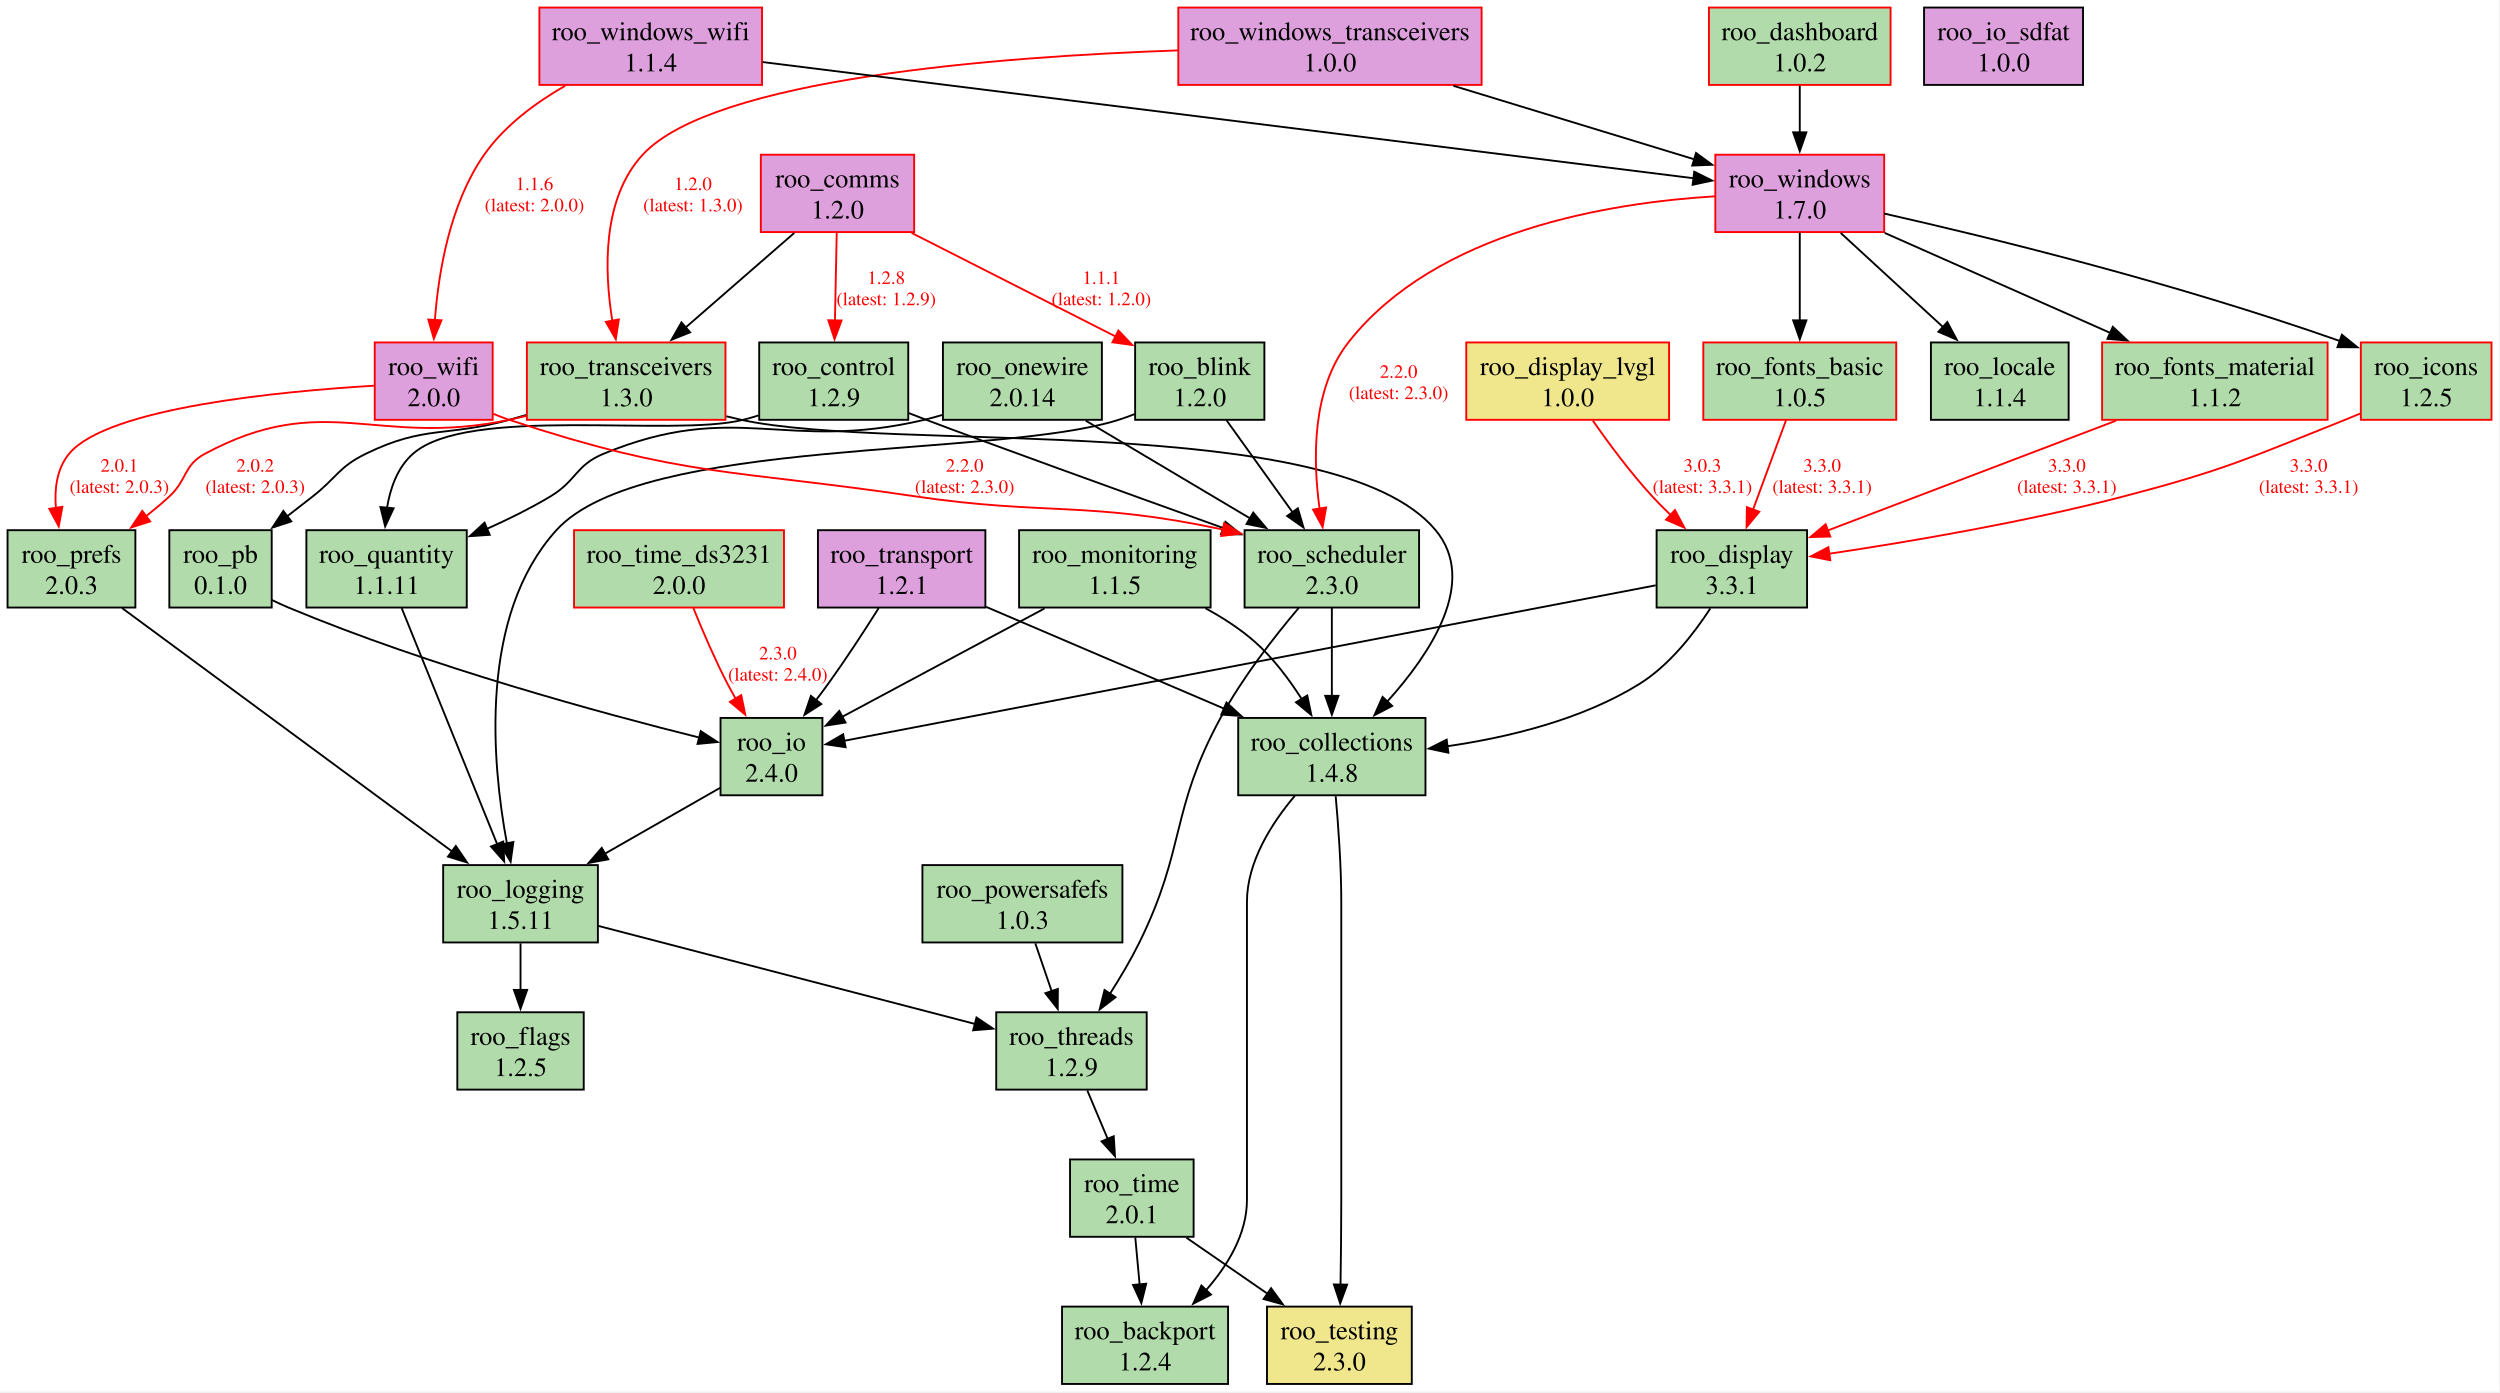
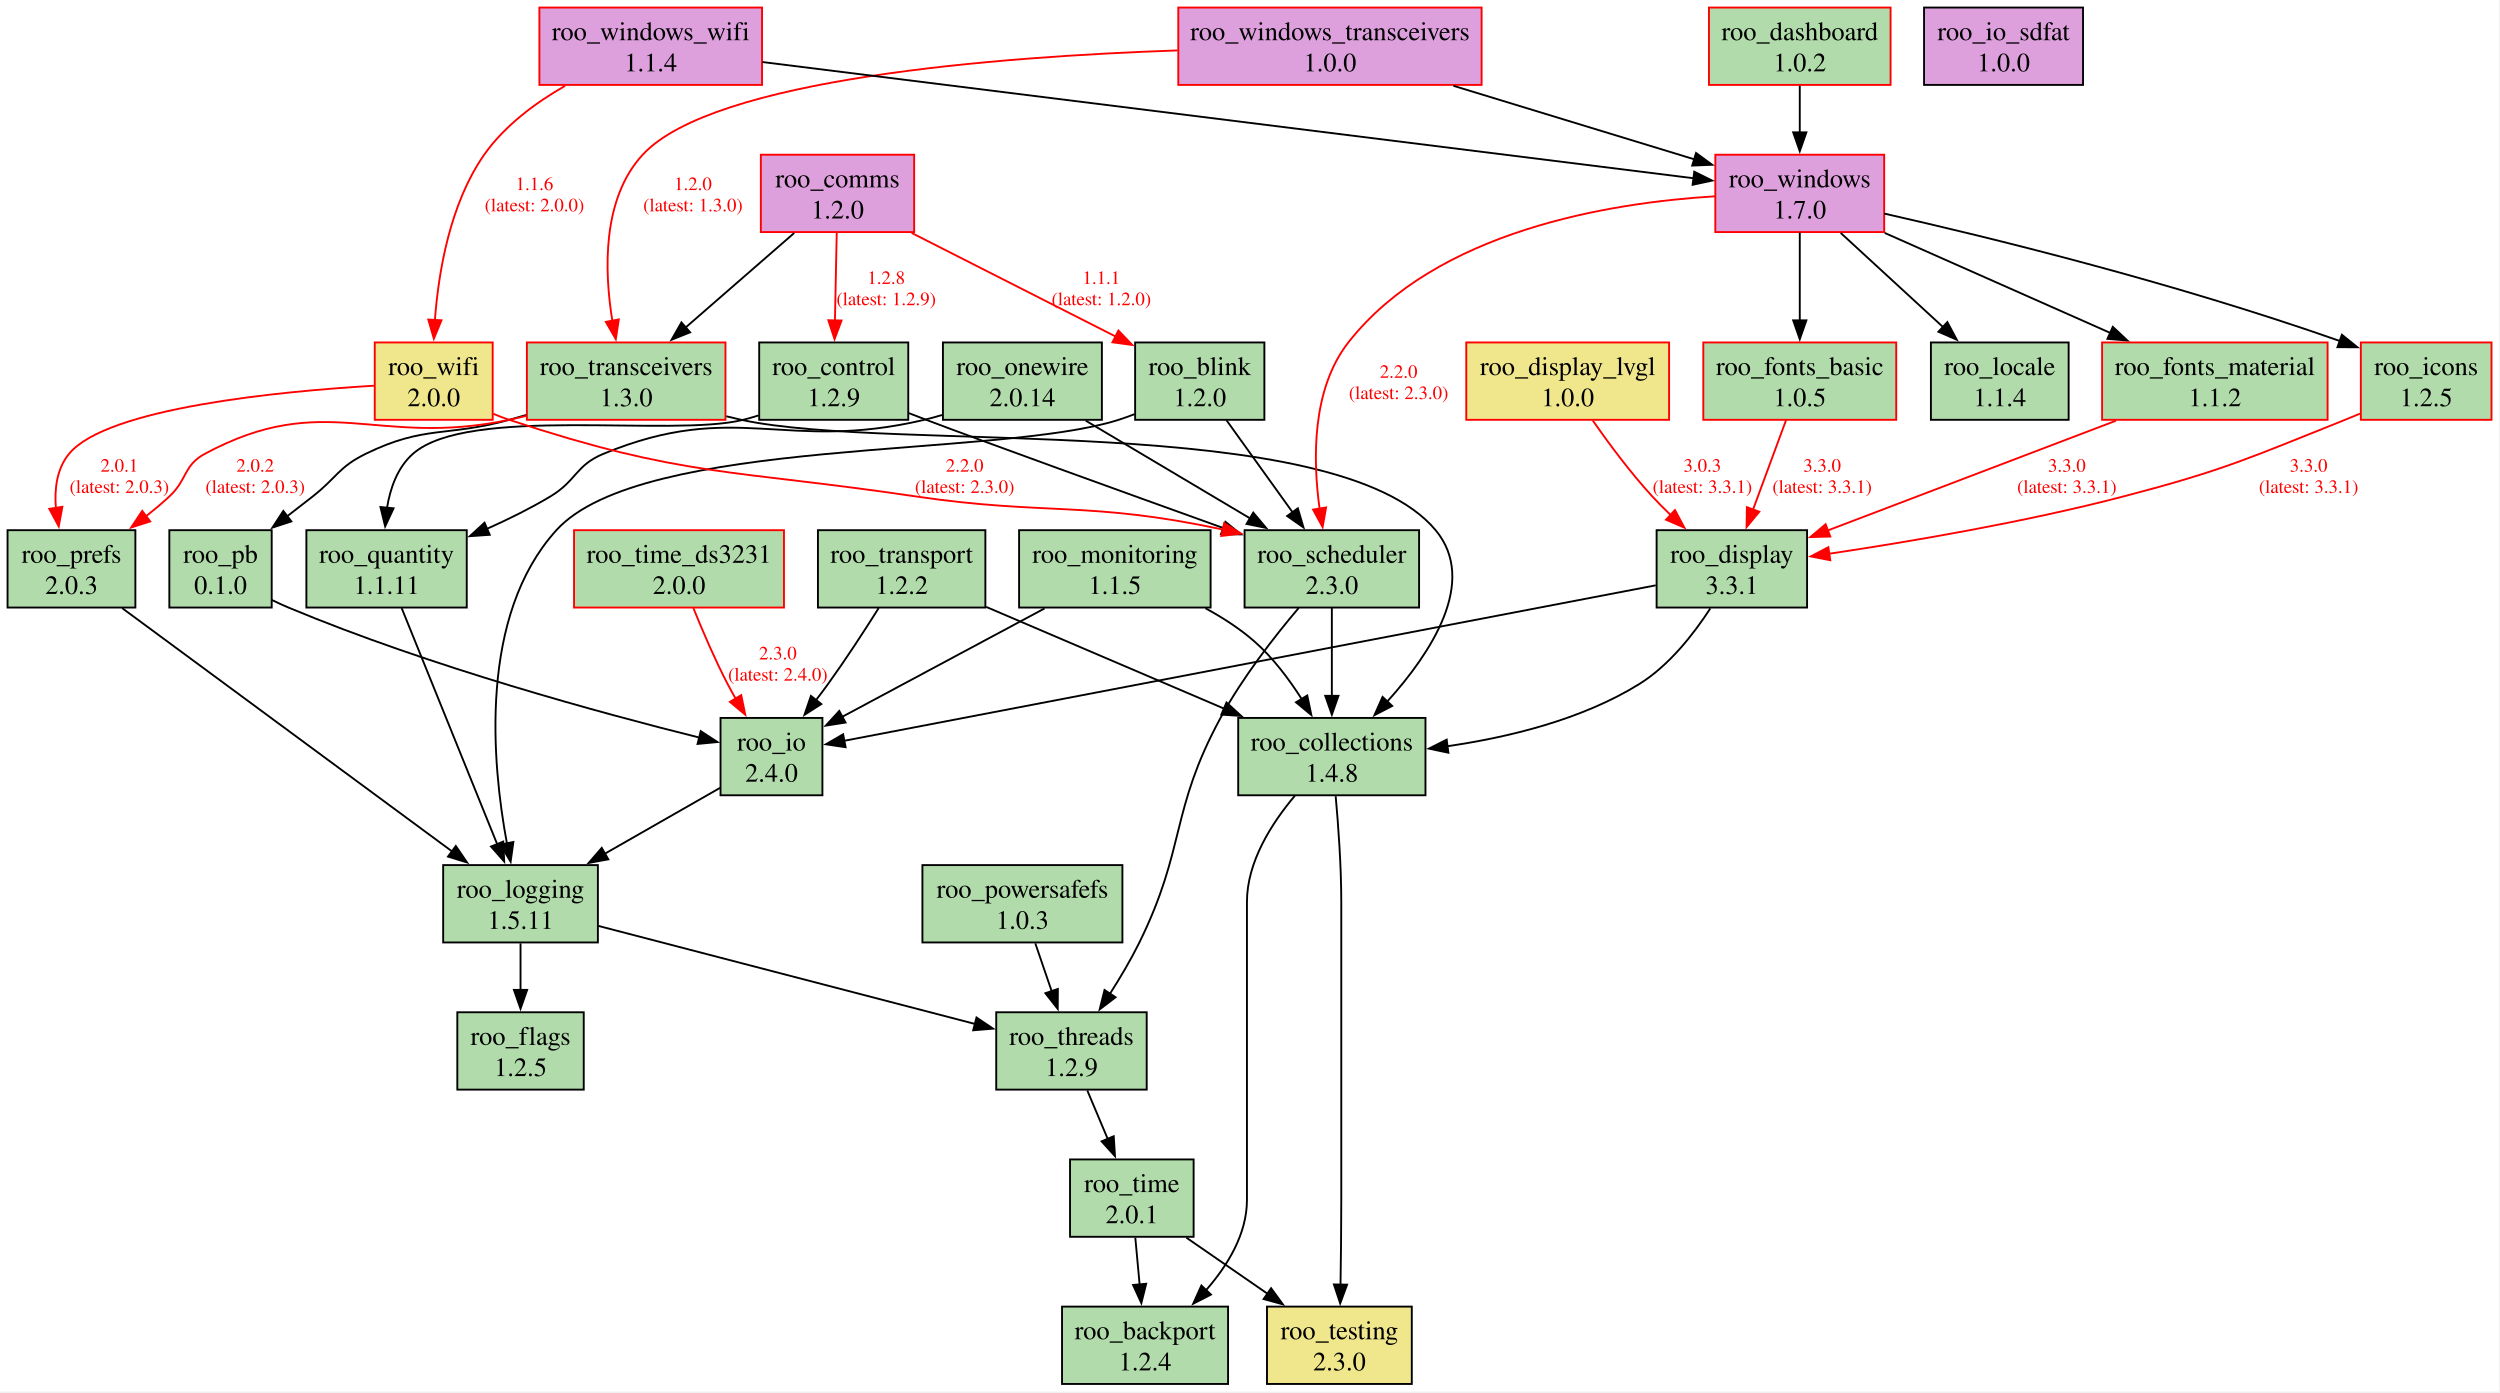
<svg xmlns="http://www.w3.org/2000/svg" width="1325pt" height="738pt" viewBox="0.00 0.00 1325.00 738.00">
  <g id="graph0" class="graph" transform="scale(1 1) rotate(0) translate(4 733.5)">
    <polygon fill="white" stroke="none" points="-4,4 -4,-733.5 1320.5,-733.5 1320.5,4 -4,4" />
    <g id="node1" class="node">
      <polygon fill="#b1dbab" stroke="black" points="646.88,-41 558.88,-41 558.88,0 646.88,0 646.88,-41" />
      <text xml:space="preserve" text-anchor="middle" x="602.88" y="-23.7" font-family="Times,serif" font-size="14.00">roo_backport</text>
      <text xml:space="preserve" text-anchor="middle" x="602.88" y="-7.2" font-family="Times,serif" font-size="14.00">1.2.4</text>
    </g>
    <g id="node2" class="node">
      <polygon fill="#b1dbab" stroke="black" points="666.12,-552 597.62,-552 597.62,-511 666.12,-511 666.12,-552" />
      <text xml:space="preserve" text-anchor="middle" x="631.88" y="-534.7" font-family="Times,serif" font-size="14.00">roo_blink</text>
      <text xml:space="preserve" text-anchor="middle" x="631.88" y="-518.2" font-family="Times,serif" font-size="14.00">1.2.0</text>
    </g>
    <g id="node16" class="node">
      <polygon fill="#b1dbab" stroke="black" points="312.88,-275 230.88,-275 230.88,-234 312.88,-234 312.88,-275" />
      <text xml:space="preserve" text-anchor="middle" x="271.88" y="-257.7" font-family="Times,serif" font-size="14.00">roo_logging</text>
      <text xml:space="preserve" text-anchor="middle" x="271.88" y="-241.2" font-family="Times,serif" font-size="14.00">1.5.11</text>
    </g>
    <g id="edge1" class="edge">
      <path fill="none" stroke="black" d="M597.41,-514.04C594.56,-512.93 591.69,-511.9 588.88,-511 524.6,-490.43 336.21,-502.49 290.88,-452.5 249.74,-407.13 256.67,-329.44 264.68,-286.43" />
      <polygon fill="black" stroke="black" points="268.09,-287.25 266.63,-276.75 261.22,-285.87 268.09,-287.25" />
    </g>
    <g id="node23" class="node">
      <polygon fill="#b1dbab" stroke="black" points="748.12,-452.5 655.62,-452.5 655.62,-411.5 748.12,-411.5 748.12,-452.5" />
      <text xml:space="preserve" text-anchor="middle" x="701.88" y="-435.2" font-family="Times,serif" font-size="14.00">roo_scheduler</text>
      <text xml:space="preserve" text-anchor="middle" x="701.88" y="-418.7" font-family="Times,serif" font-size="14.00">2.3.0</text>
    </g>
    <g id="edge2" class="edge">
      <path fill="none" stroke="black" d="M646.04,-510.77C656.1,-496.76 669.76,-477.73 681.06,-461.99" />
      <polygon fill="black" stroke="black" points="683.86,-464.1 686.85,-453.93 678.17,-460.01 683.86,-464.1" />
    </g>
    <g id="node3" class="node">
      <polygon fill="#b1dbab" stroke="black" points="751.5,-353 652.25,-353 652.25,-312 751.5,-312 751.5,-353" />
      <text xml:space="preserve" text-anchor="middle" x="701.88" y="-335.7" font-family="Times,serif" font-size="14.00">roo_collections</text>
      <text xml:space="preserve" text-anchor="middle" x="701.88" y="-319.2" font-family="Times,serif" font-size="14.00">1.4.8</text>
    </g>
    <g id="edge4" class="edge">
      <path fill="none" stroke="black" d="M682.27,-311.74C670.14,-297.39 656.88,-276.81 656.88,-255.5 656.88,-255.5 656.88,-255.5 656.88,-97.5 656.88,-79.44 646.62,-62.69 635.05,-49.53" />
      <polygon fill="black" stroke="black" points="637.82,-47.37 628.39,-42.53 632.74,-52.19 637.82,-47.37" />
    </g>
    <g id="node24" class="node">
      <polygon fill="khaki" stroke="black" points="744.25,-41 667.5,-41 667.5,0 744.25,0 744.25,-41" />
      <text xml:space="preserve" text-anchor="middle" x="705.88" y="-23.7" font-family="Times,serif" font-size="14.00">roo_testing</text>
      <text xml:space="preserve" text-anchor="middle" x="705.88" y="-7.2" font-family="Times,serif" font-size="14.00">2.3.0</text>
    </g>
    <g id="edge3" class="edge">
      <path fill="none" stroke="black" d="M703.91,-311.52C705.29,-296.21 706.88,-274.54 706.88,-255.5 706.88,-255.5 706.88,-255.5 706.88,-97.5 706.88,-82.7 706.68,-66.28 706.47,-52.5" />
      <polygon fill="black" stroke="black" points="709.97,-52.64 706.3,-42.7 702.97,-52.75 709.97,-52.64" />
    </g>
    <g id="node4" class="node">
      <polygon fill="plum" stroke="red" points="480.5,-651.5 399.25,-651.5 399.25,-610.5 480.5,-610.5 480.5,-651.5" />
      <text xml:space="preserve" text-anchor="middle" x="439.88" y="-634.2" font-family="Times,serif" font-size="14.00">roo_comms</text>
      <text xml:space="preserve" text-anchor="middle" x="439.88" y="-617.7" font-family="Times,serif" font-size="14.00">1.2.0</text>
    </g>
    <g id="edge5" class="edge">
      <path fill="none" stroke="red" d="M479.19,-610.03C510.57,-594.1 554.55,-571.77 587.25,-555.16" />
      <polygon fill="red" stroke="red" points="588.76,-558.32 596.09,-550.67 585.59,-552.08 588.76,-558.32" />
      <text xml:space="preserve" text-anchor="middle" x="579.7" y="-583" font-family="Times,serif" font-size="10.00" fill="red">1.1.1</text>
      <text xml:space="preserve" text-anchor="middle" x="579.7" y="-571.75" font-family="Times,serif" font-size="10.00" fill="red">(latest: 1.2.0)</text>
    </g>
    <g id="node5" class="node">
      <polygon fill="#b1dbab" stroke="black" points="477.38,-552 398.38,-552 398.38,-511 477.38,-511 477.38,-552" />
      <text xml:space="preserve" text-anchor="middle" x="437.88" y="-534.7" font-family="Times,serif" font-size="14.00">roo_control</text>
      <text xml:space="preserve" text-anchor="middle" x="437.88" y="-518.2" font-family="Times,serif" font-size="14.00">1.2.9</text>
    </g>
    <g id="edge6" class="edge">
      <path fill="none" stroke="red" d="M439.47,-610.27C439.19,-596.79 438.82,-578.66 438.51,-563.29" />
      <polygon fill="red" stroke="red" points="442.01,-563.64 438.31,-553.71 435.02,-563.78 442.01,-563.64" />
      <text xml:space="preserve" text-anchor="middle" x="465.68" y="-583" font-family="Times,serif" font-size="10.00" fill="red">1.2.8</text>
      <text xml:space="preserve" text-anchor="middle" x="465.68" y="-571.75" font-family="Times,serif" font-size="10.00" fill="red">(latest: 1.2.9)</text>
    </g>
    <g id="node28" class="node">
      <polygon fill="#b1dbab" stroke="red" points="380.5,-552 275.25,-552 275.25,-511 380.5,-511 380.5,-552" />
      <text xml:space="preserve" text-anchor="middle" x="327.88" y="-534.7" font-family="Times,serif" font-size="14.00">roo_transceivers</text>
      <text xml:space="preserve" text-anchor="middle" x="327.88" y="-518.2" font-family="Times,serif" font-size="14.00">1.3.0</text>
    </g>
    <g id="edge7" class="edge">
      <path fill="none" stroke="black" d="M416.94,-610.03C400.33,-595.57 377.67,-575.85 359.37,-559.92" />
      <polygon fill="black" stroke="black" points="361.76,-557.36 351.92,-553.43 357.17,-562.64 361.76,-557.36" />
    </g>
    <g id="node22" class="node">
      <polygon fill="#b1dbab" stroke="black" points="243.38,-452.5 158.38,-452.5 158.38,-411.5 243.38,-411.5 243.38,-452.5" />
      <text xml:space="preserve" text-anchor="middle" x="200.88" y="-435.2" font-family="Times,serif" font-size="14.00">roo_quantity</text>
      <text xml:space="preserve" text-anchor="middle" x="200.88" y="-418.7" font-family="Times,serif" font-size="14.00">1.1.11</text>
    </g>
    <g id="edge8" class="edge">
      <path fill="none" stroke="black" d="M398.09,-513.35C395.33,-512.47 392.58,-511.67 389.88,-511 351.94,-501.55 244.21,-518.84 214.88,-493 206.68,-485.78 202.8,-474.78 201.09,-464.16" />
      <polygon fill="black" stroke="black" points="204.6,-464.1 200.13,-454.49 197.63,-464.79 204.6,-464.1" />
    </g>
    <g id="edge9" class="edge">
      <path fill="none" stroke="black" d="M477.68,-514.54C480.79,-513.33 483.88,-512.14 486.88,-511 516.21,-499.84 591.32,-472.71 644.47,-453.6" />
      <polygon fill="black" stroke="black" points="645.47,-456.96 653.7,-450.28 643.11,-450.37 645.47,-456.96" />
    </g>
    <g id="node6" class="node">
      <polygon fill="#b1dbab" stroke="red" points="998,-729.5 901.75,-729.5 901.75,-688.5 998,-688.5 998,-729.5" />
      <text xml:space="preserve" text-anchor="middle" x="949.88" y="-712.2" font-family="Times,serif" font-size="14.00">roo_dashboard</text>
      <text xml:space="preserve" text-anchor="middle" x="949.88" y="-695.7" font-family="Times,serif" font-size="14.00">1.0.2</text>
    </g>
    <g id="node31" class="node">
      <polygon fill="plum" stroke="red" points="994.62,-651.5 905.12,-651.5 905.12,-610.5 994.62,-610.5 994.62,-651.5" />
      <text xml:space="preserve" text-anchor="middle" x="949.88" y="-634.2" font-family="Times,serif" font-size="14.00">roo_windows</text>
      <text xml:space="preserve" text-anchor="middle" x="949.88" y="-617.7" font-family="Times,serif" font-size="14.00">1.7.0</text>
    </g>
    <g id="edge10" class="edge">
      <path fill="none" stroke="black" d="M949.88,-688.03C949.88,-680.44 949.88,-671.6 949.88,-663.21" />
      <polygon fill="black" stroke="black" points="953.38,-663.35 949.88,-653.35 946.38,-663.35 953.38,-663.35" />
    </g>
    <g id="node7" class="node">
      <polygon fill="#b1dbab" stroke="black" points="953.75,-452.5 874,-452.5 874,-411.5 953.75,-411.5 953.75,-452.5" />
      <text xml:space="preserve" text-anchor="middle" x="913.88" y="-435.2" font-family="Times,serif" font-size="14.00">roo_display</text>
      <text xml:space="preserve" text-anchor="middle" x="913.88" y="-418.7" font-family="Times,serif" font-size="14.00">3.3.1</text>
    </g>
    <g id="edge11" class="edge">
      <path fill="none" stroke="black" d="M902.47,-411.04C893.83,-397.71 880.75,-380.87 864.88,-371 834.32,-352.01 795.16,-342.62 762.89,-337.98" />
      <polygon fill="black" stroke="black" points="763.65,-334.55 753.28,-336.73 762.74,-341.49 763.65,-334.55" />
    </g>
    <g id="node13" class="node">
      <polygon fill="#b1dbab" stroke="black" points="431.88,-353 377.88,-353 377.88,-312 431.88,-312 431.88,-353" />
      <text xml:space="preserve" text-anchor="middle" x="404.88" y="-335.7" font-family="Times,serif" font-size="14.00">roo_io</text>
      <text xml:space="preserve" text-anchor="middle" x="404.88" y="-319.2" font-family="Times,serif" font-size="14.00">2.4.0</text>
    </g>
    <g id="edge12" class="edge">
      <path fill="none" stroke="black" d="M873.51,-423.27C777.68,-404.91 537.46,-358.9 443.45,-340.89" />
      <polygon fill="black" stroke="black" points="444.18,-337.47 433.7,-339.02 442.86,-344.34 444.18,-337.47" />
    </g>
    <g id="node8" class="node">
      <polygon fill="khaki" stroke="red" points="880.62,-552 773.12,-552 773.12,-511 880.62,-511 880.62,-552" />
      <text xml:space="preserve" text-anchor="middle" x="826.88" y="-534.7" font-family="Times,serif" font-size="14.00">roo_display_lvgl</text>
      <text xml:space="preserve" text-anchor="middle" x="826.88" y="-518.2" font-family="Times,serif" font-size="14.00">1.0.0</text>
    </g>
    <g id="edge13" class="edge">
      <path fill="none" stroke="red" d="M840.23,-510.52C848.66,-498.46 860.11,-483.04 871.62,-470.5 874.67,-467.18 877.99,-463.85 881.37,-460.61" />
      <polygon fill="red" stroke="red" points="883.73,-463.19 888.72,-453.84 878.99,-458.04 883.73,-463.19" />
      <text xml:space="preserve" text-anchor="middle" x="898.25" y="-483.5" font-family="Times,serif" font-size="10.00" fill="red">3.0.3</text>
      <text xml:space="preserve" text-anchor="middle" x="898.25" y="-472.25" font-family="Times,serif" font-size="10.00" fill="red">(latest: 3.3.1)</text>
    </g>
    <g id="node9" class="node">
      <polygon fill="#b1dbab" stroke="black" points="305.38,-197 238.38,-197 238.38,-156 305.38,-156 305.38,-197" />
      <text xml:space="preserve" text-anchor="middle" x="271.88" y="-179.7" font-family="Times,serif" font-size="14.00">roo_flags</text>
      <text xml:space="preserve" text-anchor="middle" x="271.88" y="-163.2" font-family="Times,serif" font-size="14.00">1.2.5</text>
    </g>
    <g id="node10" class="node">
      <polygon fill="#b1dbab" stroke="red" points="1001,-552 898.75,-552 898.75,-511 1001,-511 1001,-552" />
      <text xml:space="preserve" text-anchor="middle" x="949.88" y="-534.7" font-family="Times,serif" font-size="14.00">roo_fonts_basic</text>
      <text xml:space="preserve" text-anchor="middle" x="949.88" y="-518.2" font-family="Times,serif" font-size="14.00">1.0.5</text>
    </g>
    <g id="edge14" class="edge">
      <path fill="none" stroke="red" d="M942.59,-510.77C937.56,-497.16 930.79,-478.8 925.08,-463.34" />
      <polygon fill="red" stroke="red" points="928.42,-462.29 921.67,-454.12 921.85,-464.71 928.42,-462.29" />
      <text xml:space="preserve" text-anchor="middle" x="961.72" y="-483.5" font-family="Times,serif" font-size="10.00" fill="red">3.3.0</text>
      <text xml:space="preserve" text-anchor="middle" x="961.72" y="-472.25" font-family="Times,serif" font-size="10.00" fill="red">(latest: 3.3.1)</text>
    </g>
    <g id="node11" class="node">
      <polygon fill="#b1dbab" stroke="red" points="1229.62,-552 1110.12,-552 1110.12,-511 1229.62,-511 1229.62,-552" />
      <text xml:space="preserve" text-anchor="middle" x="1169.88" y="-534.7" font-family="Times,serif" font-size="14.00">roo_fonts_material</text>
      <text xml:space="preserve" text-anchor="middle" x="1169.88" y="-518.2" font-family="Times,serif" font-size="14.00">1.1.2</text>
    </g>
    <g id="edge15" class="edge">
      <path fill="none" stroke="red" d="M1117.45,-510.53C1072.72,-493.5 1008.81,-469.16 964.58,-452.31" />
      <polygon fill="red" stroke="red" points="966.06,-449.13 955.47,-448.84 963.57,-455.67 966.06,-449.13" />
      <text xml:space="preserve" text-anchor="middle" x="1091.43" y="-483.5" font-family="Times,serif" font-size="10.00" fill="red">3.3.0</text>
      <text xml:space="preserve" text-anchor="middle" x="1091.43" y="-472.25" font-family="Times,serif" font-size="10.00" fill="red">(latest: 3.3.1)</text>
    </g>
    <g id="node12" class="node">
      <polygon fill="#b1dbab" stroke="red" points="1316.5,-552 1247.25,-552 1247.25,-511 1316.5,-511 1316.5,-552" />
      <text xml:space="preserve" text-anchor="middle" x="1281.88" y="-534.7" font-family="Times,serif" font-size="14.00">roo_icons</text>
      <text xml:space="preserve" text-anchor="middle" x="1281.88" y="-518.2" font-family="Times,serif" font-size="14.00">1.2.5</text>
    </g>
    <g id="edge16" class="edge">
      <path fill="none" stroke="red" d="M1246.79,-514.27C1244.12,-513.13 1241.46,-512.03 1238.88,-511 1187.76,-490.61 1175.11,-484.42 1121.88,-470.5 1069.2,-456.72 1007.7,-446.32 965.31,-440" />
      <polygon fill="red" stroke="red" points="966.05,-436.58 955.65,-438.59 965.04,-443.5 966.05,-436.58" />
      <text xml:space="preserve" text-anchor="middle" x="1219.56" y="-483.5" font-family="Times,serif" font-size="10.00" fill="red">3.3.0</text>
      <text xml:space="preserve" text-anchor="middle" x="1219.56" y="-472.25" font-family="Times,serif" font-size="10.00" fill="red">(latest: 3.3.1)</text>
    </g>
    <g id="edge17" class="edge">
      <path fill="none" stroke="black" d="M377.64,-315.94C360.09,-305.91 336.85,-292.63 316.62,-281.07" />
      <polygon fill="black" stroke="black" points="318.4,-278.06 307.99,-276.13 314.93,-284.13 318.4,-278.06" />
    </g>
    <g id="node14" class="node">
      <polygon fill="plum" stroke="black" points="1100,-729.5 1015.75,-729.5 1015.75,-688.5 1100,-688.5 1100,-729.5" />
      <text xml:space="preserve" text-anchor="middle" x="1057.88" y="-712.2" font-family="Times,serif" font-size="14.00">roo_io_sdfat</text>
      <text xml:space="preserve" text-anchor="middle" x="1057.88" y="-695.7" font-family="Times,serif" font-size="14.00">1.0.0</text>
    </g>
    <g id="node15" class="node">
      <polygon fill="#b1dbab" stroke="black" points="1092.38,-552 1019.38,-552 1019.38,-511 1092.38,-511 1092.38,-552" />
      <text xml:space="preserve" text-anchor="middle" x="1055.88" y="-534.7" font-family="Times,serif" font-size="14.00">roo_locale</text>
      <text xml:space="preserve" text-anchor="middle" x="1055.88" y="-518.2" font-family="Times,serif" font-size="14.00">1.1.4</text>
    </g>
    <g id="edge18" class="edge">
      <path fill="none" stroke="black" d="M271.88,-233.53C271.88,-225.94 271.88,-217.1 271.88,-208.71" />
      <polygon fill="black" stroke="black" points="275.38,-208.85 271.88,-198.85 268.38,-208.85 275.38,-208.85" />
    </g>
    <g id="node25" class="node">
      <polygon fill="#b1dbab" stroke="black" points="603.75,-197 524,-197 524,-156 603.75,-156 603.75,-197" />
      <text xml:space="preserve" text-anchor="middle" x="563.88" y="-179.7" font-family="Times,serif" font-size="14.00">roo_threads</text>
      <text xml:space="preserve" text-anchor="middle" x="563.88" y="-163.2" font-family="Times,serif" font-size="14.00">1.2.9</text>
    </g>
    <g id="edge19" class="edge">
      <path fill="none" stroke="black" d="M313.09,-242.77C365.56,-229.12 456.19,-205.53 512.93,-190.76" />
      <polygon fill="black" stroke="black" points="513.54,-194.22 522.34,-188.31 511.78,-187.44 513.54,-194.22" />
    </g>
    <g id="node17" class="node">
      <polygon fill="#b1dbab" stroke="black" points="637.62,-452.5 536.12,-452.5 536.12,-411.5 637.62,-411.5 637.62,-452.5" />
      <text xml:space="preserve" text-anchor="middle" x="586.88" y="-435.2" font-family="Times,serif" font-size="14.00">roo_monitoring</text>
      <text xml:space="preserve" text-anchor="middle" x="586.88" y="-418.7" font-family="Times,serif" font-size="14.00">1.1.5</text>
    </g>
    <g id="edge20" class="edge">
      <path fill="none" stroke="black" d="M634.91,-411.12C644.07,-406.13 653.19,-400.24 660.88,-393.5 670.65,-384.92 679.2,-373.53 685.92,-362.97" />
      <polygon fill="black" stroke="black" points="688.85,-364.9 691.01,-354.53 682.86,-361.29 688.85,-364.9" />
    </g>
    <g id="edge21" class="edge">
      <path fill="none" stroke="black" d="M549.61,-411.03C518.3,-394.27 473.79,-370.42 442.41,-353.61" />
      <polygon fill="black" stroke="black" points="444.12,-350.55 433.65,-348.91 440.81,-356.72 444.12,-350.55" />
    </g>
    <g id="node18" class="node">
      <polygon fill="#b1dbab" stroke="black" points="580,-552 495.75,-552 495.75,-511 580,-511 580,-552" />
      <text xml:space="preserve" text-anchor="middle" x="537.88" y="-534.7" font-family="Times,serif" font-size="14.00">roo_onewire</text>
      <text xml:space="preserve" text-anchor="middle" x="537.88" y="-518.2" font-family="Times,serif" font-size="14.00">2.0.14</text>
    </g>
    <g id="edge23" class="edge">
      <path fill="none" stroke="black" d="M495.29,-513.55C492.13,-512.6 488.97,-511.73 485.88,-511 411.93,-493.52 386.11,-521.97 315.88,-493 301.12,-486.91 301.55,-478.73 287.88,-470.5 277.3,-464.13 265.45,-458.28 253.99,-453.18" />
      <polygon fill="black" stroke="black" points="255.57,-450.05 245,-449.32 252.8,-456.48 255.57,-450.05" />
    </g>
    <g id="edge22" class="edge">
      <path fill="none" stroke="black" d="M571.46,-510.53C596.66,-495.55 631.38,-474.91 658.65,-458.69" />
      <polygon fill="black" stroke="black" points="660.23,-461.83 667.04,-453.71 656.65,-455.81 660.23,-461.83" />
    </g>
    <g id="node19" class="node">
      <polygon fill="#b1dbab" stroke="black" points="140,-452.5 85.75,-452.5 85.75,-411.5 140,-411.5 140,-452.5" />
      <text xml:space="preserve" text-anchor="middle" x="112.88" y="-435.2" font-family="Times,serif" font-size="14.00">roo_pb</text>
      <text xml:space="preserve" text-anchor="middle" x="112.88" y="-418.7" font-family="Times,serif" font-size="14.00">0.1.0</text>
    </g>
    <g id="edge24" class="edge">
      <path fill="none" stroke="black" d="M140.11,-415.51C143.03,-414.07 145.99,-412.71 148.88,-411.5 223.84,-380.15 315.84,-355.23 366.63,-342.59" />
      <polygon fill="black" stroke="black" points="367.38,-346.01 376.25,-340.22 365.7,-339.21 367.38,-346.01" />
    </g>
    <g id="node20" class="node">
      <polygon fill="#b1dbab" stroke="black" points="590.88,-275 484.88,-275 484.88,-234 590.88,-234 590.88,-275" />
      <text xml:space="preserve" text-anchor="middle" x="537.88" y="-257.7" font-family="Times,serif" font-size="14.00">roo_powersafefs</text>
      <text xml:space="preserve" text-anchor="middle" x="537.88" y="-241.2" font-family="Times,serif" font-size="14.00">1.0.3</text>
    </g>
    <g id="edge25" class="edge">
      <path fill="none" stroke="black" d="M544.71,-233.53C547.36,-225.76 550.47,-216.69 553.4,-208.13" />
      <polygon fill="black" stroke="black" points="556.67,-209.36 556.6,-198.77 550.05,-207.1 556.67,-209.36" />
    </g>
    <g id="node21" class="node">
      <polygon fill="#b1dbab" stroke="black" points="67.75,-452.5 0,-452.5 0,-411.5 67.75,-411.5 67.75,-452.5" />
      <text xml:space="preserve" text-anchor="middle" x="33.88" y="-435.2" font-family="Times,serif" font-size="14.00">roo_prefs</text>
      <text xml:space="preserve" text-anchor="middle" x="33.88" y="-418.7" font-family="Times,serif" font-size="14.00">2.0.3</text>
    </g>
    <g id="edge26" class="edge">
      <path fill="none" stroke="black" d="M60.71,-411.21C103.57,-379.61 187.5,-317.72 235.64,-282.22" />
      <polygon fill="black" stroke="black" points="237.58,-285.14 243.55,-276.39 233.43,-279.5 237.58,-285.14" />
    </g>
    <g id="edge27" class="edge">
      <path fill="none" stroke="black" d="M208.88,-411.21C221.24,-380.66 245.05,-321.81 259.6,-285.85" />
      <polygon fill="black" stroke="black" points="262.72,-287.47 263.22,-276.89 256.23,-284.85 262.72,-287.47" />
    </g>
    <g id="edge28" class="edge">
      <path fill="none" stroke="black" d="M701.88,-411.27C701.88,-397.79 701.88,-379.66 701.88,-364.29" />
      <polygon fill="black" stroke="black" points="705.38,-364.71 701.88,-354.71 698.38,-364.71 705.38,-364.71" />
    </g>
    <g id="edge29" class="edge">
      <path fill="none" stroke="black" d="M684.31,-411.3C671.51,-396.18 654.46,-374.34 642.88,-353 616.05,-303.57 624.69,-284.46 599.88,-234 595.37,-224.85 589.73,-215.34 584.26,-206.79" />
      <polygon fill="black" stroke="black" points="587.25,-204.96 578.83,-198.53 581.4,-208.81 587.25,-204.96" />
    </g>
    <g id="node26" class="node">
      <polygon fill="#b1dbab" stroke="black" points="628.62,-119 563.12,-119 563.12,-78 628.62,-78 628.62,-119" />
      <text xml:space="preserve" text-anchor="middle" x="595.88" y="-101.7" font-family="Times,serif" font-size="14.00">roo_time</text>
      <text xml:space="preserve" text-anchor="middle" x="595.88" y="-85.2" font-family="Times,serif" font-size="14.00">2.0.1</text>
    </g>
    <g id="edge30" class="edge">
      <path fill="none" stroke="black" d="M572.28,-155.53C575.59,-147.68 579.46,-138.48 583.1,-129.84" />
      <polygon fill="black" stroke="black" points="586.28,-131.3 586.94,-120.73 579.83,-128.59 586.28,-131.3" />
    </g>
    <g id="edge32" class="edge">
      <path fill="none" stroke="black" d="M597.71,-77.53C598.41,-69.94 599.23,-61.1 600,-52.71" />
      <polygon fill="black" stroke="black" points="603.48,-53.12 600.91,-42.84 596.51,-52.48 603.48,-53.12" />
    </g>
    <g id="edge31" class="edge">
      <path fill="none" stroke="black" d="M624.78,-77.53C637.91,-68.46 653.64,-57.59 667.73,-47.86" />
      <polygon fill="black" stroke="black" points="669.68,-50.76 675.92,-42.2 665.7,-45 669.68,-50.76" />
    </g>
    <g id="node27" class="node">
      <polygon fill="#b1dbab" stroke="red" points="411.5,-452.5 300.25,-452.5 300.25,-411.5 411.5,-411.5 411.5,-452.5" />
      <text xml:space="preserve" text-anchor="middle" x="355.88" y="-435.2" font-family="Times,serif" font-size="14.00">roo_time_ds3231</text>
      <text xml:space="preserve" text-anchor="middle" x="355.88" y="-418.7" font-family="Times,serif" font-size="14.00">2.0.0</text>
    </g>
    <g id="edge33" class="edge">
      <path fill="none" stroke="red" d="M363.5,-411.2C368.28,-399.34 374.82,-384.07 381.62,-371 382.96,-368.44 384.4,-365.83 385.89,-363.23" />
      <polygon fill="red" stroke="red" points="388.85,-365.1 390.98,-354.72 382.84,-361.5 388.85,-365.1" />
      <text xml:space="preserve" text-anchor="middle" x="408.25" y="-384" font-family="Times,serif" font-size="10.00" fill="red">2.3.0</text>
      <text xml:space="preserve" text-anchor="middle" x="408.25" y="-372.75" font-family="Times,serif" font-size="10.00" fill="red">(latest: 2.4.0)</text>
    </g>
    <g id="edge35" class="edge">
      <path fill="none" stroke="black" d="M380.94,-512.88C383.61,-512.2 386.27,-511.57 388.88,-511 469.78,-493.35 703.91,-516.15 756.88,-452.5 779.5,-425.31 754.38,-387.27 731.15,-361.58" />
      <polygon fill="black" stroke="black" points="733.86,-359.35 724.45,-354.47 728.76,-364.15 733.86,-359.35" />
    </g>
    <g id="edge34" class="edge">
      <path fill="none" stroke="black" d="M274.85,-513.55C271.82,-512.66 268.81,-511.81 265.88,-511 232.41,-501.79 221.06,-508.25 189.88,-493 175.53,-485.99 174.44,-480.35 161.88,-470.5 157.41,-467 152.69,-463.33 148.01,-459.73" />
      <polygon fill="black" stroke="black" points="150.42,-457.17 140.36,-453.85 146.16,-462.72 150.42,-457.17" />
    </g>
    <g id="edge36" class="edge">
      <path fill="none" stroke="red" d="M274.95,-513.11C271.9,-512.34 268.86,-511.63 265.88,-511 195.32,-496.11 168.13,-527.17 104.62,-493 93.16,-486.83 95.4,-479.38 85.88,-470.5 81.96,-466.85 77.68,-463.25 73.31,-459.8" />
      <polygon fill="red" stroke="red" points="75.6,-457.15 65.51,-453.91 71.38,-462.73 75.6,-457.15" />
      <text xml:space="preserve" text-anchor="middle" x="131.25" y="-483.5" font-family="Times,serif" font-size="10.00" fill="red">2.0.2</text>
      <text xml:space="preserve" text-anchor="middle" x="131.25" y="-472.25" font-family="Times,serif" font-size="10.00" fill="red">(latest: 2.0.3)</text>
    </g>
    <g id="node29" class="node">
-       <polygon fill="plum" stroke="black" points="518.25,-452.5 429.5,-452.5 429.5,-411.5 518.25,-411.5 518.25,-452.5" />
+       <polygon fill="#b1dbab" stroke="black" points="518.25,-452.5 429.5,-452.5 429.5,-411.5 518.25,-411.5 518.25,-452.5" />
      <text xml:space="preserve" text-anchor="middle" x="473.88" y="-435.2" font-family="Times,serif" font-size="14.00">roo_transport</text>
-       <text xml:space="preserve" text-anchor="middle" x="473.88" y="-418.7" font-family="Times,serif" font-size="14.00">1.2.1</text>
+       <text xml:space="preserve" text-anchor="middle" x="473.88" y="-418.7" font-family="Times,serif" font-size="14.00">1.2.2</text>
    </g>
    <g id="edge37" class="edge">
      <path fill="none" stroke="black" d="M518.65,-411.85C554.84,-396.38 606.01,-374.49 645.08,-357.79" />
      <polygon fill="black" stroke="black" points="646.04,-361.19 653.85,-354.04 643.28,-354.75 646.04,-361.19" />
    </g>
    <g id="edge38" class="edge">
      <path fill="none" stroke="black" d="M461.7,-411.22C454.24,-399.36 444.33,-384.09 434.88,-371 432.84,-368.18 430.68,-365.29 428.47,-362.42" />
      <polygon fill="black" stroke="black" points="431.3,-360.36 422.37,-354.65 425.79,-364.68 431.3,-360.36" />
    </g>
    <g id="node30" class="node">
-       <polygon fill="plum" stroke="red" points="257.12,-552 194.62,-552 194.62,-511 257.12,-511 257.12,-552" />
+       <polygon fill="khaki" stroke="red" points="257.12,-552 194.62,-552 194.62,-511 257.12,-511 257.12,-552" />
      <text xml:space="preserve" text-anchor="middle" x="225.88" y="-534.7" font-family="Times,serif" font-size="14.00">roo_wifi</text>
      <text xml:space="preserve" text-anchor="middle" x="225.88" y="-518.2" font-family="Times,serif" font-size="14.00">2.0.0</text>
    </g>
    <g id="edge39" class="edge">
      <path fill="none" stroke="red" d="M194.17,-529.07C144.7,-526.11 52.74,-517.39 32.62,-493 26.08,-485.06 24.77,-474.31 25.63,-464.1" />
      <polygon fill="red" stroke="red" points="29.05,-464.9 27.13,-454.48 22.13,-463.82 29.05,-464.9" />
      <text xml:space="preserve" text-anchor="middle" x="59.25" y="-483.5" font-family="Times,serif" font-size="10.00" fill="red">2.0.1</text>
      <text xml:space="preserve" text-anchor="middle" x="59.25" y="-472.25" font-family="Times,serif" font-size="10.00" fill="red">(latest: 2.0.3)</text>
    </g>
    <g id="edge40" class="edge">
      <path fill="none" stroke="red" d="M257.43,-514.17C260.25,-513 263.09,-511.92 265.88,-511 358.07,-480.45 384.55,-484.74 480.62,-470.5 550.7,-460.12 572.4,-468.19 644.3,-452.8" />
      <polygon fill="red" stroke="red" points="644.81,-456.27 653.81,-450.68 643.29,-449.44 644.81,-456.27" />
      <text xml:space="preserve" text-anchor="middle" x="507.25" y="-483.5" font-family="Times,serif" font-size="10.00" fill="red">2.2.0</text>
      <text xml:space="preserve" text-anchor="middle" x="507.25" y="-472.25" font-family="Times,serif" font-size="10.00" fill="red">(latest: 2.3.0)</text>
    </g>
    <g id="edge41" class="edge">
      <path fill="none" stroke="black" d="M949.88,-610.27C949.88,-596.79 949.88,-578.66 949.88,-563.29" />
      <polygon fill="black" stroke="black" points="953.38,-563.71 949.88,-553.71 946.38,-563.71 953.38,-563.71" />
    </g>
    <g id="edge42" class="edge">
      <path fill="none" stroke="black" d="M994.93,-610.03C1029.63,-594.65 1077.77,-573.32 1114.76,-556.92" />
      <polygon fill="black" stroke="black" points="1115.78,-560.3 1123.5,-553.05 1112.94,-553.9 1115.78,-560.3" />
    </g>
    <g id="edge44" class="edge">
      <path fill="none" stroke="black" d="M994.63,-620.3C1049.84,-607.81 1146.53,-584.26 1236.25,-552.72" />
      <polygon fill="black" stroke="black" points="1237.2,-556.1 1245.44,-549.44 1234.85,-549.5 1237.2,-556.1" />
    </g>
    <g id="edge43" class="edge">
      <path fill="none" stroke="black" d="M971.58,-610.03C987.3,-595.57 1008.74,-575.85 1026.07,-559.92" />
      <polygon fill="black" stroke="black" points="1028.09,-562.81 1033.08,-553.46 1023.35,-557.66 1028.09,-562.81" />
    </g>
    <g id="edge45" class="edge">
      <path fill="none" stroke="red" d="M904.95,-629.45C849.57,-626.12 757.1,-611.33 710.62,-552 691.24,-527.25 691.76,-490.03 695.4,-463.81" />
      <polygon fill="red" stroke="red" points="698.83,-464.56 696.99,-454.12 691.92,-463.43 698.83,-464.56" />
      <text xml:space="preserve" text-anchor="middle" x="737.25" y="-533.25" font-family="Times,serif" font-size="10.00" fill="red">2.2.0</text>
      <text xml:space="preserve" text-anchor="middle" x="737.25" y="-522" font-family="Times,serif" font-size="10.00" fill="red">(latest: 2.3.0)</text>
    </g>
    <g id="node32" class="node">
      <polygon fill="plum" stroke="red" points="781.25,-729.5 620.5,-729.5 620.5,-688.5 781.25,-688.5 781.25,-729.5" />
      <text xml:space="preserve" text-anchor="middle" x="700.88" y="-712.2" font-family="Times,serif" font-size="14.00">roo_windows_transceivers</text>
      <text xml:space="preserve" text-anchor="middle" x="700.88" y="-695.7" font-family="Times,serif" font-size="14.00">1.0.0</text>
    </g>
    <g id="edge46" class="edge">
      <path fill="none" stroke="red" d="M620.18,-706.78C524.66,-703.48 373.83,-691.83 336.62,-651.5 315.09,-628.16 316.21,-590.09 320.57,-563.31" />
      <polygon fill="red" stroke="red" points="323.97,-564.21 322.38,-553.74 317.09,-562.91 323.97,-564.21" />
      <text xml:space="preserve" text-anchor="middle" x="363.25" y="-632.75" font-family="Times,serif" font-size="10.00" fill="red">1.2.0</text>
      <text xml:space="preserve" text-anchor="middle" x="363.25" y="-621.5" font-family="Times,serif" font-size="10.00" fill="red">(latest: 1.3.0)</text>
    </g>
    <g id="edge47" class="edge">
      <path fill="none" stroke="black" d="M766.3,-688.03C806.03,-675.9 856.22,-660.58 894.08,-649.03" />
      <polygon fill="black" stroke="black" points="894.91,-652.43 903.46,-646.17 892.87,-645.74 894.91,-652.43" />
    </g>
    <g id="node33" class="node">
      <polygon fill="plum" stroke="red" points="399.88,-729.5 281.88,-729.5 281.88,-688.5 399.88,-688.5 399.88,-729.5" />
      <text xml:space="preserve" text-anchor="middle" x="340.88" y="-712.2" font-family="Times,serif" font-size="14.00">roo_windows_wifi</text>
      <text xml:space="preserve" text-anchor="middle" x="340.88" y="-695.7" font-family="Times,serif" font-size="14.00">1.1.4</text>
    </g>
    <g id="edge48" class="edge">
      <path fill="none" stroke="red" d="M295.51,-688.02C279.76,-678.99 263.38,-666.85 252.62,-651.5 234.48,-625.6 228.4,-589.42 226.49,-563.77" />
      <polygon fill="red" stroke="red" points="229.99,-563.76 225.94,-553.97 223,-564.14 229.99,-563.76" />
      <text xml:space="preserve" text-anchor="middle" x="279.25" y="-632.75" font-family="Times,serif" font-size="10.00" fill="red">1.1.6</text>
      <text xml:space="preserve" text-anchor="middle" x="279.25" y="-621.5" font-family="Times,serif" font-size="10.00" fill="red">(latest: 2.0.0)</text>
    </g>
    <g id="edge49" class="edge">
      <path fill="none" stroke="black" d="M400.1,-700.61C517.57,-685.95 778.62,-653.37 893.62,-639.02" />
      <polygon fill="black" stroke="black" points="893.95,-642.51 903.44,-637.79 893.09,-635.56 893.95,-642.51" />
    </g>
  </g>
</svg>
